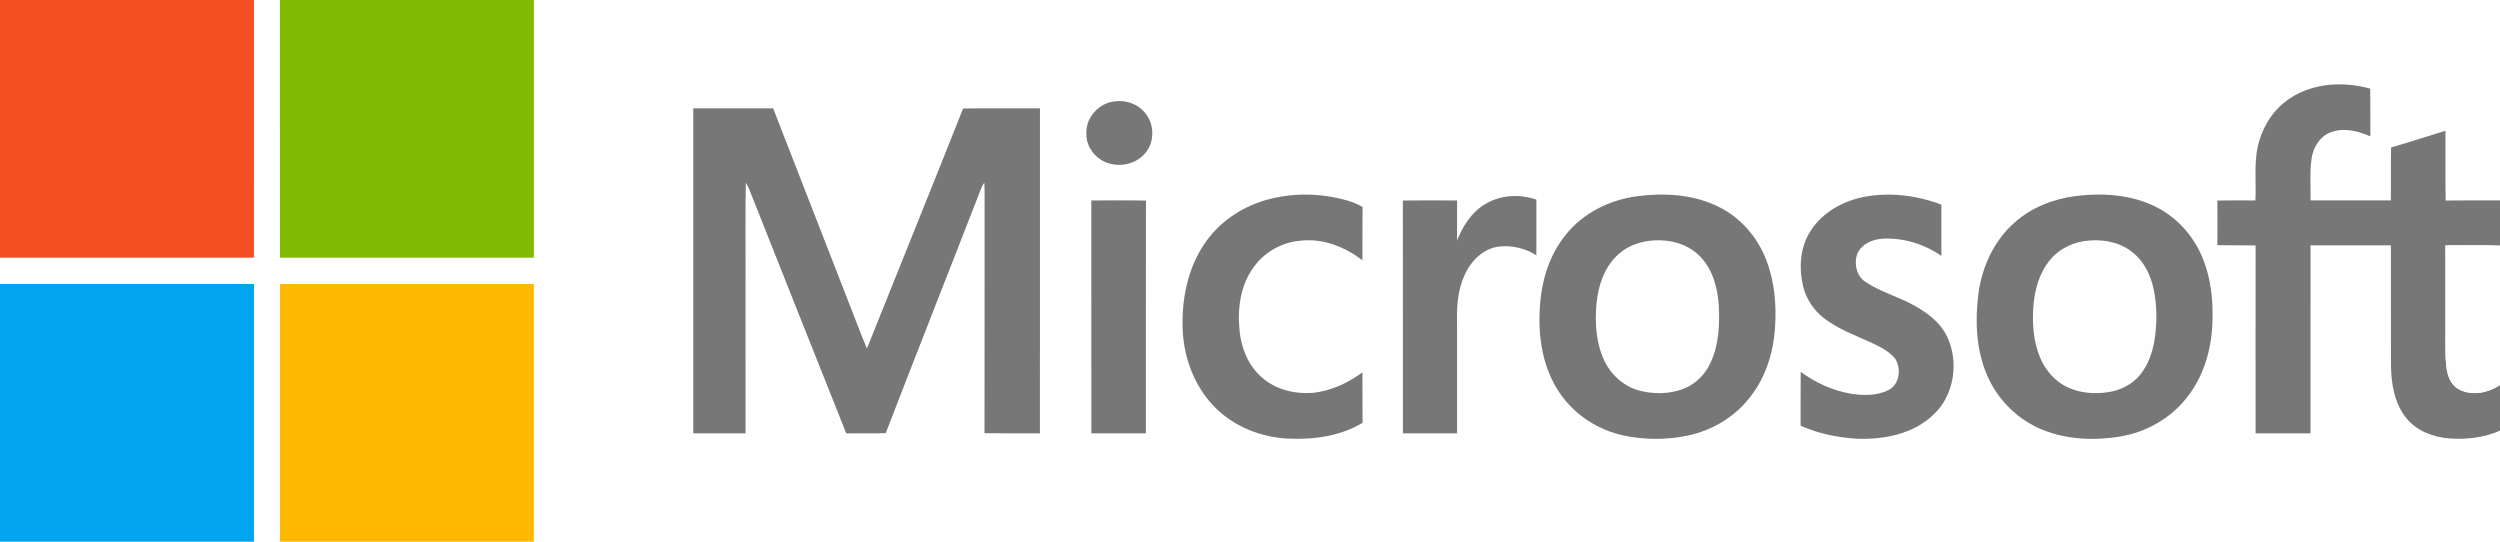
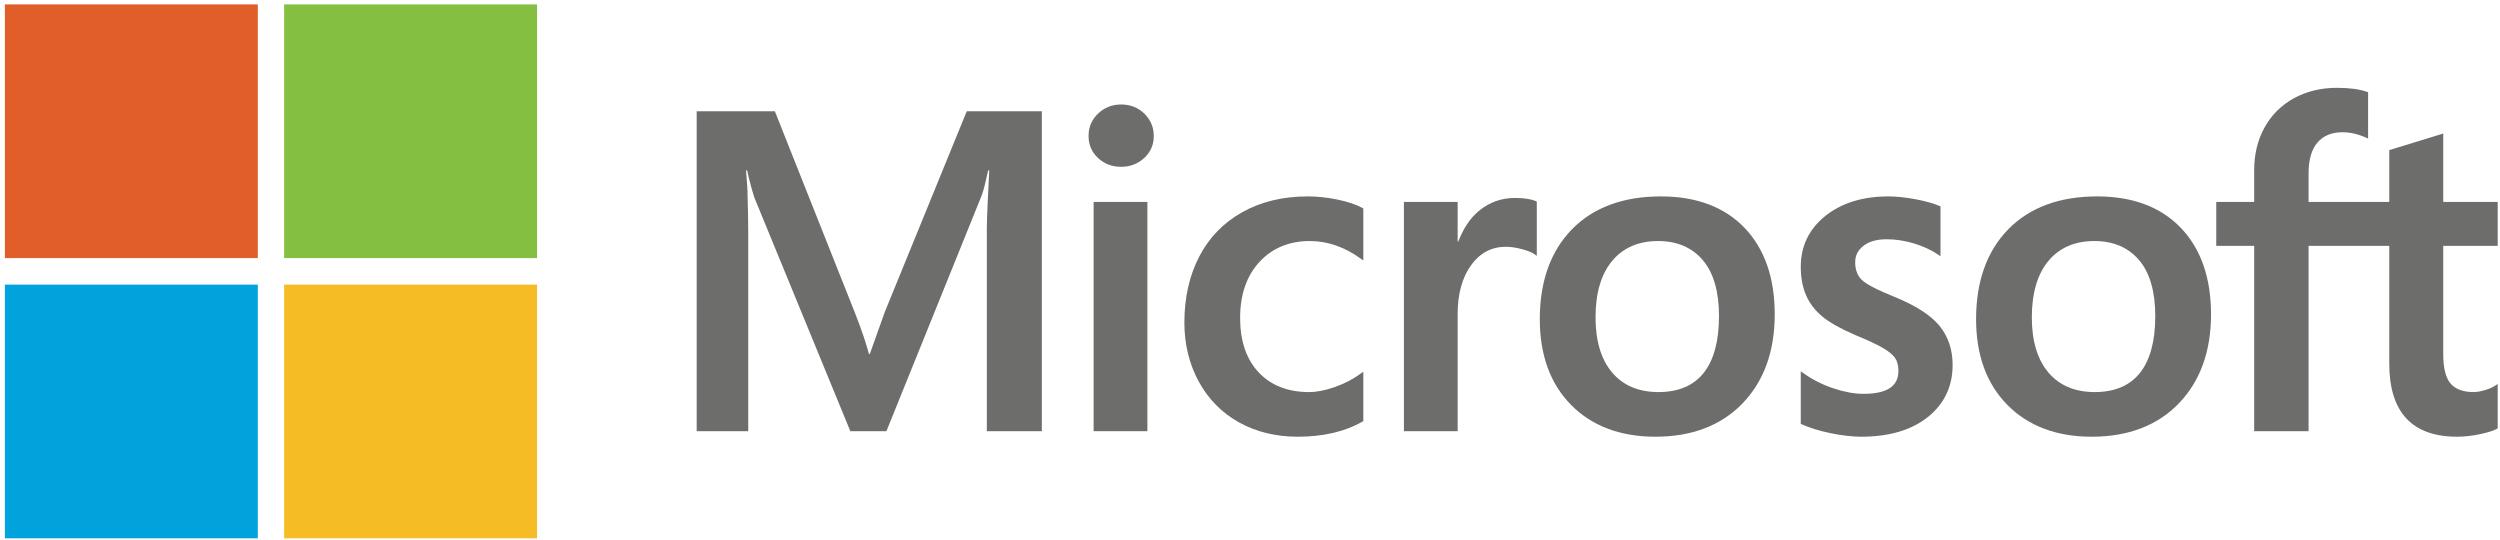
- <svg xmlns="http://www.w3.org/2000/svg" width="180px" height="39px" viewBox="0 0 180 39" version="1.1">
+ <svg xmlns="http://www.w3.org/2000/svg" width="227px" height="49px" viewBox="0 0 227 49" version="1.1">
  <defs />
-   <g id="III-Игры-Дизайнеров" stroke="none" stroke-width="1" fill="none" fill-rule="evenodd">
-     <g id="О-чемпионате-(дизайн)" transform="translate(-1200, -1480)">
-       <g id="3_block" transform="translate(-1, 1280)">
-         <g id="logos" transform="translate(471, 184)">
-           <g id="msft_logo_print" transform="translate(730, 16)">
-             <path d="M0,0 L18.286,0 C18.284,6.184 18.286,12.369 18.284,18.553 L0,18.553 L0,0" id="Fill-1" fill="#F25022" />
-             <path d="M20.153,0 L38.438,0 C38.438,6.184 38.439,12.369 38.437,18.553 C32.343,18.552 26.248,18.553 20.154,18.553 C20.151,12.369 20.153,6.184 20.153,0" id="Fill-3" fill="#80BA01" />
-             <path d="M164.894,7.069 C166.58,5.956 168.757,5.852 170.657,6.383 C170.674,7.528 170.66,8.675 170.665,9.821 C169.762,9.418 168.7,9.155 167.75,9.551 C166.997,9.854 166.549,10.638 166.431,11.423 C166.29,12.418 166.382,13.426 166.358,14.427 C168.286,14.431 170.215,14.428 172.143,14.429 C172.158,13.159 172.128,11.887 172.16,10.617 C173.471,10.238 174.768,9.814 176.073,9.415 C176.084,11.088 176.057,12.763 176.087,14.438 C177.391,14.419 178.695,14.433 180,14.429 L180,17.687 C178.691,17.632 177.381,17.673 176.072,17.668 C176.077,19.541 176.073,21.414 176.074,23.289 C176.095,24.326 176.019,25.369 176.139,26.403 C176.211,27.013 176.43,27.688 176.993,28.003 C177.936,28.539 179.133,28.305 180,27.717 L180,31.007 C178.87,31.505 177.607,31.657 176.385,31.569 C175.225,31.482 174.023,31.054 173.267,30.118 C172.393,29.061 172.167,27.629 172.15,26.289 C172.14,23.414 172.151,20.54 172.145,17.664 C170.216,17.663 168.286,17.661 166.358,17.665 C166.356,22.177 166.357,26.688 166.357,31.2 L162.402,31.2 C162.402,26.689 162.396,22.18 162.404,17.669 C161.487,17.651 160.569,17.674 159.652,17.655 C159.655,16.584 159.66,15.512 159.65,14.44 C160.562,14.419 161.476,14.428 162.391,14.434 C162.458,13.01 162.244,11.545 162.663,10.158 C163.018,8.905 163.807,7.775 164.894,7.069" id="Fill-4" fill="#777777" />
-             <path d="M80.222,7.303 C81.02,7.18 81.883,7.457 82.411,8.09 C83.031,8.783 83.145,9.886 82.686,10.696 C82.178,11.61 81.043,12.034 80.053,11.815 C79.026,11.628 78.171,10.659 78.217,9.58 C78.187,8.443 79.124,7.43 80.222,7.303" id="Fill-5" fill="#777777" />
-             <path d="M49.915,7.8 L55.666,7.8 C57.456,12.412 59.259,17.02 61.052,21.632 C61.51,22.785 61.938,23.952 62.418,25.096 C64.721,19.333 67.057,13.584 69.342,7.813 C71.186,7.783 73.031,7.807 74.876,7.802 C74.872,15.601 74.874,23.4 74.875,31.199 C73.544,31.196 72.214,31.21 70.884,31.191 C70.898,25.436 70.883,19.681 70.891,13.924 C70.893,13.666 70.884,13.407 70.867,13.149 C70.789,13.269 70.719,13.394 70.659,13.523 C68.374,19.414 66.044,25.289 63.772,31.186 C62.825,31.22 61.878,31.188 60.93,31.203 C58.572,25.312 56.244,19.408 53.898,13.512 C53.836,13.389 53.77,13.27 53.699,13.155 C53.651,15.677 53.691,18.201 53.678,20.722 C53.679,24.215 53.676,27.707 53.679,31.199 C52.424,31.202 51.169,31.199 49.915,31.2 C49.913,23.4 49.912,15.6 49.915,7.8" id="Fill-6" fill="#777777" />
-             <path d="M91.106,14.413 C93.015,13.862 95.073,13.884 96.98,14.431 C97.374,14.543 97.755,14.697 98.108,14.908 C98.086,16.186 98.108,17.465 98.096,18.745 C96.821,17.756 95.203,17.13 93.582,17.337 C92.295,17.455 91.067,18.133 90.298,19.188 C89.308,20.496 89.08,22.233 89.25,23.833 C89.377,25.086 89.888,26.337 90.848,27.167 C91.845,28.067 93.243,28.385 94.548,28.285 C95.837,28.135 97.054,27.581 98.096,26.807 C98.107,28.019 98.091,29.23 98.105,30.441 C96.488,31.417 94.55,31.669 92.699,31.577 C90.806,31.475 88.918,30.748 87.548,29.397 C86.058,27.941 85.25,25.864 85.155,23.783 C85.058,21.62 85.492,19.364 86.718,17.558 C87.746,16.017 89.354,14.926 91.106,14.413" id="Fill-7" fill="#777777" />
-             <path d="M117.899,14.125 C119.797,13.88 121.799,13.989 123.561,14.802 C125.09,15.502 126.328,16.796 127.015,18.344 C127.747,19.994 127.925,21.846 127.801,23.634 C127.679,25.38 127.139,27.13 126.063,28.517 C124.961,29.99 123.301,30.988 121.523,31.359 C120.003,31.68 118.412,31.679 116.892,31.355 C115.074,30.96 113.39,29.89 112.324,28.332 C111.072,26.527 110.716,24.231 110.875,22.068 C110.983,20.233 111.545,18.383 112.7,16.944 C113.966,15.331 115.906,14.38 117.899,14.125" id="Fill-8" fill="#777777" />
-             <path d="M134.305,14.158 C136.133,13.832 138.048,14.071 139.778,14.736 C139.781,15.967 139.778,17.196 139.78,18.425 C138.57,17.581 137.093,17.128 135.626,17.18 C134.887,17.209 134.074,17.527 133.737,18.24 C133.469,18.945 133.655,19.87 134.31,20.292 C135.432,21.053 136.769,21.376 137.931,22.058 C138.846,22.58 139.733,23.262 140.197,24.245 C141.068,26.085 140.699,28.518 139.168,29.891 C137.706,31.277 135.601,31.66 133.665,31.587 C132.29,31.496 130.908,31.221 129.644,30.651 C129.649,29.357 129.636,28.064 129.651,26.772 C130.714,27.555 131.94,28.116 133.238,28.343 C134.142,28.492 135.125,28.499 135.968,28.089 C136.774,27.682 136.919,26.52 136.44,25.809 C135.992,25.261 135.334,24.959 134.713,24.662 C133.548,24.131 132.324,23.686 131.3,22.89 C130.581,22.32 130.036,21.518 129.823,20.613 C129.507,19.279 129.605,17.776 130.37,16.611 C131.243,15.252 132.76,14.438 134.305,14.158" id="Fill-9" fill="#777777" />
-             <path d="M149.42,14.119 C151.393,13.871 153.489,14.005 155.29,14.928 C156.86,15.725 158.078,17.164 158.687,18.829 C159.162,20.103 159.329,21.478 159.302,22.834 C159.305,24.86 158.766,26.939 157.513,28.546 C156.34,30.101 154.545,31.112 152.651,31.43 C150.798,31.734 148.841,31.655 147.081,30.952 C145.297,30.239 143.814,28.786 143.063,26.997 C142.28,25.173 142.198,23.12 142.442,21.171 C142.697,19.223 143.567,17.317 145.05,16.021 C146.265,14.939 147.828,14.326 149.42,14.119" id="Fill-10" fill="#777777" />
-             <path d="M106.951,14.686 C108.043,14.021 109.43,13.965 110.621,14.372 C110.616,15.71 110.621,17.049 110.618,18.387 C109.838,17.874 108.865,17.655 107.945,17.749 C106.823,17.879 105.933,18.753 105.472,19.756 C104.971,20.818 104.877,22.019 104.908,23.18 C104.908,25.854 104.91,28.527 104.908,31.2 L101.01,31.2 C101.006,25.613 101.014,20.025 101.006,14.438 C102.308,14.421 103.609,14.428 104.911,14.434 C104.905,15.394 104.911,16.353 104.907,17.314 C105.33,16.27 105.959,15.256 106.951,14.686" id="Fill-11" fill="#777777" />
-             <path d="M78.576,14.434 C79.887,14.429 81.2,14.416 82.511,14.441 C82.496,20.027 82.51,25.614 82.505,31.2 L78.578,31.2 C78.575,25.612 78.579,20.024 78.576,14.434" id="Fill-12" fill="#777777" />
-             <path d="M119.079,17.309 C120.267,17.23 121.532,17.571 122.387,18.448 C123.301,19.36 123.654,20.682 123.752,21.944 C123.822,23.324 123.766,24.763 123.195,26.042 C122.817,26.904 122.125,27.633 121.252,27.979 C120.231,28.376 119.083,28.4 118.029,28.122 C116.956,27.836 116.046,27.049 115.55,26.048 C114.913,24.757 114.818,23.265 114.95,21.85 C115.069,20.563 115.511,19.239 116.477,18.351 C117.178,17.687 118.133,17.363 119.079,17.309" id="Fill-13" fill="#FEFEFE" />
-             <path d="M150.487,17.313 C151.604,17.234 152.797,17.495 153.656,18.261 C154.447,18.927 154.886,19.926 155.087,20.931 C155.313,22.11 155.311,23.33 155.12,24.514 C154.968,25.397 154.667,26.277 154.097,26.976 C153.523,27.678 152.668,28.106 151.786,28.237 C150.84,28.381 149.843,28.312 148.957,27.925 C148.002,27.515 147.262,26.676 146.872,25.711 C146.403,24.561 146.31,23.287 146.403,22.057 C146.493,20.866 146.826,19.644 147.601,18.718 C148.308,17.853 149.393,17.375 150.487,17.313" id="Fill-14" fill="#FEFEFE" />
-             <path d="M176.072,17.668 C177.381,17.673 178.691,17.632 180,17.687 L180,27.717 C179.133,28.305 177.936,28.539 176.993,28.003 C176.43,27.688 176.211,27.013 176.139,26.403 C176.019,25.369 176.095,24.326 176.074,23.289 C176.073,21.414 176.077,19.541 176.072,17.668" id="Fill-15" fill="#FEFEFE" />
-             <path d="M0,20.446 C6.095,20.448 12.19,20.445 18.286,20.448 C18.287,26.633 18.286,32.816 18.286,39 L0,39 L0,20.446" id="Fill-16" fill="#02A4EF" />
-             <path d="M20.154,20.448 C26.248,20.446 32.343,20.447 38.438,20.447 L38.438,39 L20.153,39 C20.154,32.816 20.151,26.631 20.154,20.448" id="Fill-17" fill="#FFB902" />
+   <g id="Page-1" stroke="none" stroke-width="1" fill="none" fill-rule="evenodd">
+     <g id="О-чемпионате-(дизайн)" transform="translate(-702, -3801)">
+       <g id="4_block" transform="translate(-1, 3657)">
+         <g id="logos" transform="translate(471, 121)">
+           <g id="1" transform="translate(72, 0)">
+             <g id="Imported-Layers" transform="translate(160, 23)">
+               <path d="M80.337,28.332 L78.98,32.141 L78.903,32.141 C78.66,31.248 78.254,29.983 77.617,28.374 L70.357,10.102 L63.258,10.102 L63.258,39.152 L67.94,39.152 L67.94,21.294 C67.94,20.191 67.916,18.86 67.87,17.335 C67.846,16.564 67.759,15.946 67.737,15.475 L67.84,15.475 C68.078,16.569 68.325,17.404 68.504,17.961 L77.21,39.152 L80.486,39.152 L89.128,17.77 C89.324,17.282 89.532,16.331 89.723,15.475 L89.826,15.475 C89.713,17.592 89.617,19.525 89.604,20.692 L89.604,39.152 L94.599,39.152 L94.599,10.102 L87.781,10.102 L80.337,28.332" id="Fill-1" fill="#6D6E6C" />
+               <path d="M99.301,18.334 L104.183,18.334 L104.183,39.152 L99.301,39.152 L99.301,18.334 Z" id="Fill-2" fill="#6D6E6C" />
+               <path d="M101.793,9.487 C100.988,9.487 100.289,9.763 99.713,10.305 C99.134,10.85 98.842,11.537 98.842,12.347 C98.842,13.145 99.131,13.818 99.703,14.35 C100.272,14.879 100.975,15.147 101.793,15.147 C102.61,15.147 103.316,14.879 103.891,14.35 C104.471,13.818 104.764,13.145 104.764,12.347 C104.764,11.566 104.478,10.886 103.915,10.327 C103.352,9.769 102.638,9.487 101.793,9.487" id="Fill-3" fill="#6D6E6C" />
+               <path d="M121.466,18.125 C120.527,17.931 119.609,17.833 118.738,17.833 C116.498,17.833 114.5,18.314 112.801,19.264 C111.098,20.215 109.781,21.574 108.886,23.303 C107.993,25.026 107.541,27.039 107.541,29.285 C107.541,31.252 107.98,33.056 108.847,34.648 C109.716,36.242 110.945,37.488 112.501,38.353 C114.055,39.216 115.85,39.654 117.837,39.654 C120.157,39.654 122.139,39.189 123.726,38.271 L123.79,38.233 L123.79,33.748 L123.586,33.898 C122.865,34.424 122.062,34.843 121.197,35.145 C120.334,35.447 119.547,35.6 118.858,35.6 C116.942,35.6 115.405,34.999 114.288,33.813 C113.17,32.627 112.603,30.961 112.603,28.863 C112.603,26.752 113.194,25.042 114.359,23.782 C115.522,22.524 117.062,21.886 118.938,21.886 C120.543,21.886 122.107,22.431 123.586,23.507 L123.79,23.657 L123.79,18.93 L123.725,18.893 C123.168,18.58 122.408,18.322 121.466,18.125" id="Fill-4" fill="#6D6E6C" />
+               <path d="M137.551,17.973 C136.325,17.973 135.227,18.368 134.286,19.147 C133.46,19.83 132.865,20.768 132.408,21.939 L132.356,21.939 L132.356,18.334 L127.475,18.334 L127.475,39.152 L132.356,39.152 L132.356,28.502 C132.356,26.691 132.766,25.204 133.573,24.081 C134.37,22.971 135.433,22.408 136.73,22.408 C137.171,22.408 137.664,22.481 138.199,22.624 C138.727,22.767 139.11,22.923 139.337,23.086 L139.542,23.235 L139.542,18.298 L139.463,18.264 C139.009,18.071 138.365,17.973 137.551,17.973" id="Fill-5" fill="#6D6E6C" />
+               <path d="M150.81,17.833 C147.387,17.833 144.669,18.838 142.732,20.822 C140.795,22.805 139.813,25.551 139.813,28.984 C139.813,32.244 140.772,34.865 142.662,36.775 C144.553,38.685 147.126,39.654 150.31,39.654 C153.626,39.654 156.291,38.634 158.228,36.623 C160.164,34.613 161.146,31.894 161.146,28.542 C161.146,25.23 160.225,22.589 158.409,20.693 C156.59,18.795 154.034,17.833 150.81,17.833 L150.81,17.833 Z M154.692,33.861 C153.774,35.015 152.395,35.6 150.59,35.6 C148.796,35.6 147.382,35.004 146.386,33.829 C145.383,32.647 144.875,30.963 144.875,28.823 C144.875,26.616 145.383,24.888 146.386,23.687 C147.383,22.492 148.784,21.886 150.55,21.886 C152.263,21.886 153.627,22.465 154.604,23.608 C155.586,24.755 156.085,26.47 156.085,28.702 C156.085,30.964 155.616,32.7 154.692,33.861 L154.692,33.861 Z" id="Fill-6" fill="#6D6E6C" />
+               <path d="M171.973,26.936 C170.434,26.315 169.448,25.802 169.043,25.407 C168.651,25.026 168.451,24.487 168.451,23.804 C168.451,23.198 168.697,22.713 169.202,22.321 C169.71,21.925 170.417,21.725 171.305,21.725 C172.129,21.725 172.971,21.855 173.808,22.111 C174.645,22.367 175.381,22.709 175.995,23.128 L176.197,23.266 L176.197,18.739 L176.119,18.705 C175.553,18.462 174.807,18.254 173.9,18.085 C172.995,17.917 172.176,17.833 171.464,17.833 C169.137,17.833 167.211,18.43 165.739,19.607 C164.26,20.792 163.51,22.346 163.51,24.226 C163.51,25.203 163.672,26.071 163.991,26.806 C164.311,27.545 164.808,28.197 165.468,28.742 C166.121,29.284 167.132,29.85 168.471,30.428 C169.596,30.892 170.436,31.286 170.97,31.596 C171.491,31.899 171.861,32.204 172.069,32.501 C172.273,32.793 172.376,33.189 172.376,33.681 C172.376,35.081 171.332,35.76 169.183,35.76 C168.386,35.76 167.477,35.594 166.481,35.265 C165.485,34.936 164.554,34.463 163.715,33.857 L163.51,33.71 L163.51,38.483 L163.584,38.517 C164.284,38.841 165.165,39.115 166.205,39.33 C167.244,39.545 168.185,39.654 169.002,39.654 C171.53,39.654 173.563,39.053 175.047,37.869 C176.54,36.677 177.298,35.086 177.298,33.14 C177.298,31.737 176.891,30.533 176.087,29.563 C175.289,28.6 173.905,27.717 171.973,26.936" id="Fill-7" fill="#6D6E6C" />
+               <path d="M190.424,17.833 C187.001,17.833 184.284,18.838 182.347,20.822 C180.41,22.805 179.428,25.551 179.428,28.984 C179.428,32.244 180.386,34.865 182.278,36.775 C184.168,38.685 186.741,39.654 189.924,39.654 C193.241,39.654 195.906,38.634 197.843,36.623 C199.78,34.613 200.762,31.894 200.762,28.542 C200.762,25.23 199.84,22.589 198.023,20.693 C196.205,18.795 193.648,17.833 190.424,17.833 L190.424,17.833 Z M194.306,33.861 C193.39,35.015 192.009,35.6 190.205,35.6 C188.412,35.6 186.997,35.004 186,33.829 C184.998,32.647 184.49,30.963 184.49,28.823 C184.49,26.616 184.998,24.888 186,23.687 C186.997,22.492 188.398,21.886 190.165,21.886 C191.878,21.886 193.243,22.465 194.219,23.608 C195.202,24.755 195.699,26.47 195.699,28.702 C195.699,30.964 195.23,32.7 194.306,33.861 L194.306,33.861 Z" id="Fill-8" fill="#6D6E6C" />
+               <path d="M226.791,22.327 L226.791,18.334 L221.847,18.334 L221.847,12.124 L221.68,12.176 L217.037,13.602 L216.945,13.63 L216.945,18.334 L209.62,18.334 L209.62,15.713 C209.62,14.494 209.892,13.56 210.43,12.937 C210.962,12.32 211.723,12.008 212.693,12.008 C213.391,12.008 214.114,12.173 214.843,12.5 L215.024,12.58 L215.024,8.374 L214.939,8.344 C214.261,8.099 213.337,7.974 212.193,7.974 C210.751,7.974 209.44,8.291 208.299,8.913 C207.155,9.539 206.255,10.431 205.626,11.564 C204.997,12.696 204.679,14.004 204.679,15.452 L204.679,18.334 L201.236,18.334 L201.236,22.327 L204.679,22.327 L204.679,39.152 L209.62,39.152 L209.62,22.327 L216.945,22.327 L216.945,33.019 C216.945,37.422 219.015,39.654 223.099,39.654 C223.77,39.654 224.477,39.575 225.197,39.42 C225.932,39.261 226.432,39.103 226.726,38.934 L226.791,38.897 L226.791,34.864 L226.59,34.999 C226.322,35.178 225.987,35.324 225.596,35.434 C225.202,35.544 224.874,35.6 224.62,35.6 C223.663,35.6 222.955,35.342 222.516,34.832 C222.072,34.316 221.847,33.417 221.847,32.156 L221.847,22.327 L226.791,22.327" id="Fill-9" fill="#6D6E6C" />
+               <path d="M0.444,0.399 L23.409,0.399 L23.409,23.435 L0.444,23.435 L0.444,0.399 Z" id="Fill-10" fill="#E15D29" />
+               <path d="M25.799,0.399 L48.764,0.399 L48.764,23.435 L25.799,23.435 L25.799,0.399 Z" id="Fill-11" fill="#84BF41" />
+               <path d="M0.444,25.843 L23.408,25.843 L23.408,48.878 L0.444,48.878 L0.444,25.843 Z" id="Fill-12" fill="#00A3DB" />
+               <path d="M25.799,25.843 L48.764,25.843 L48.764,48.878 L25.799,48.878 L25.799,25.843 Z" id="Fill-13" fill="#F6BC25" />
+             </g>
          </g>
        </g>
      </g>
    </g>
  </g>
</svg>
